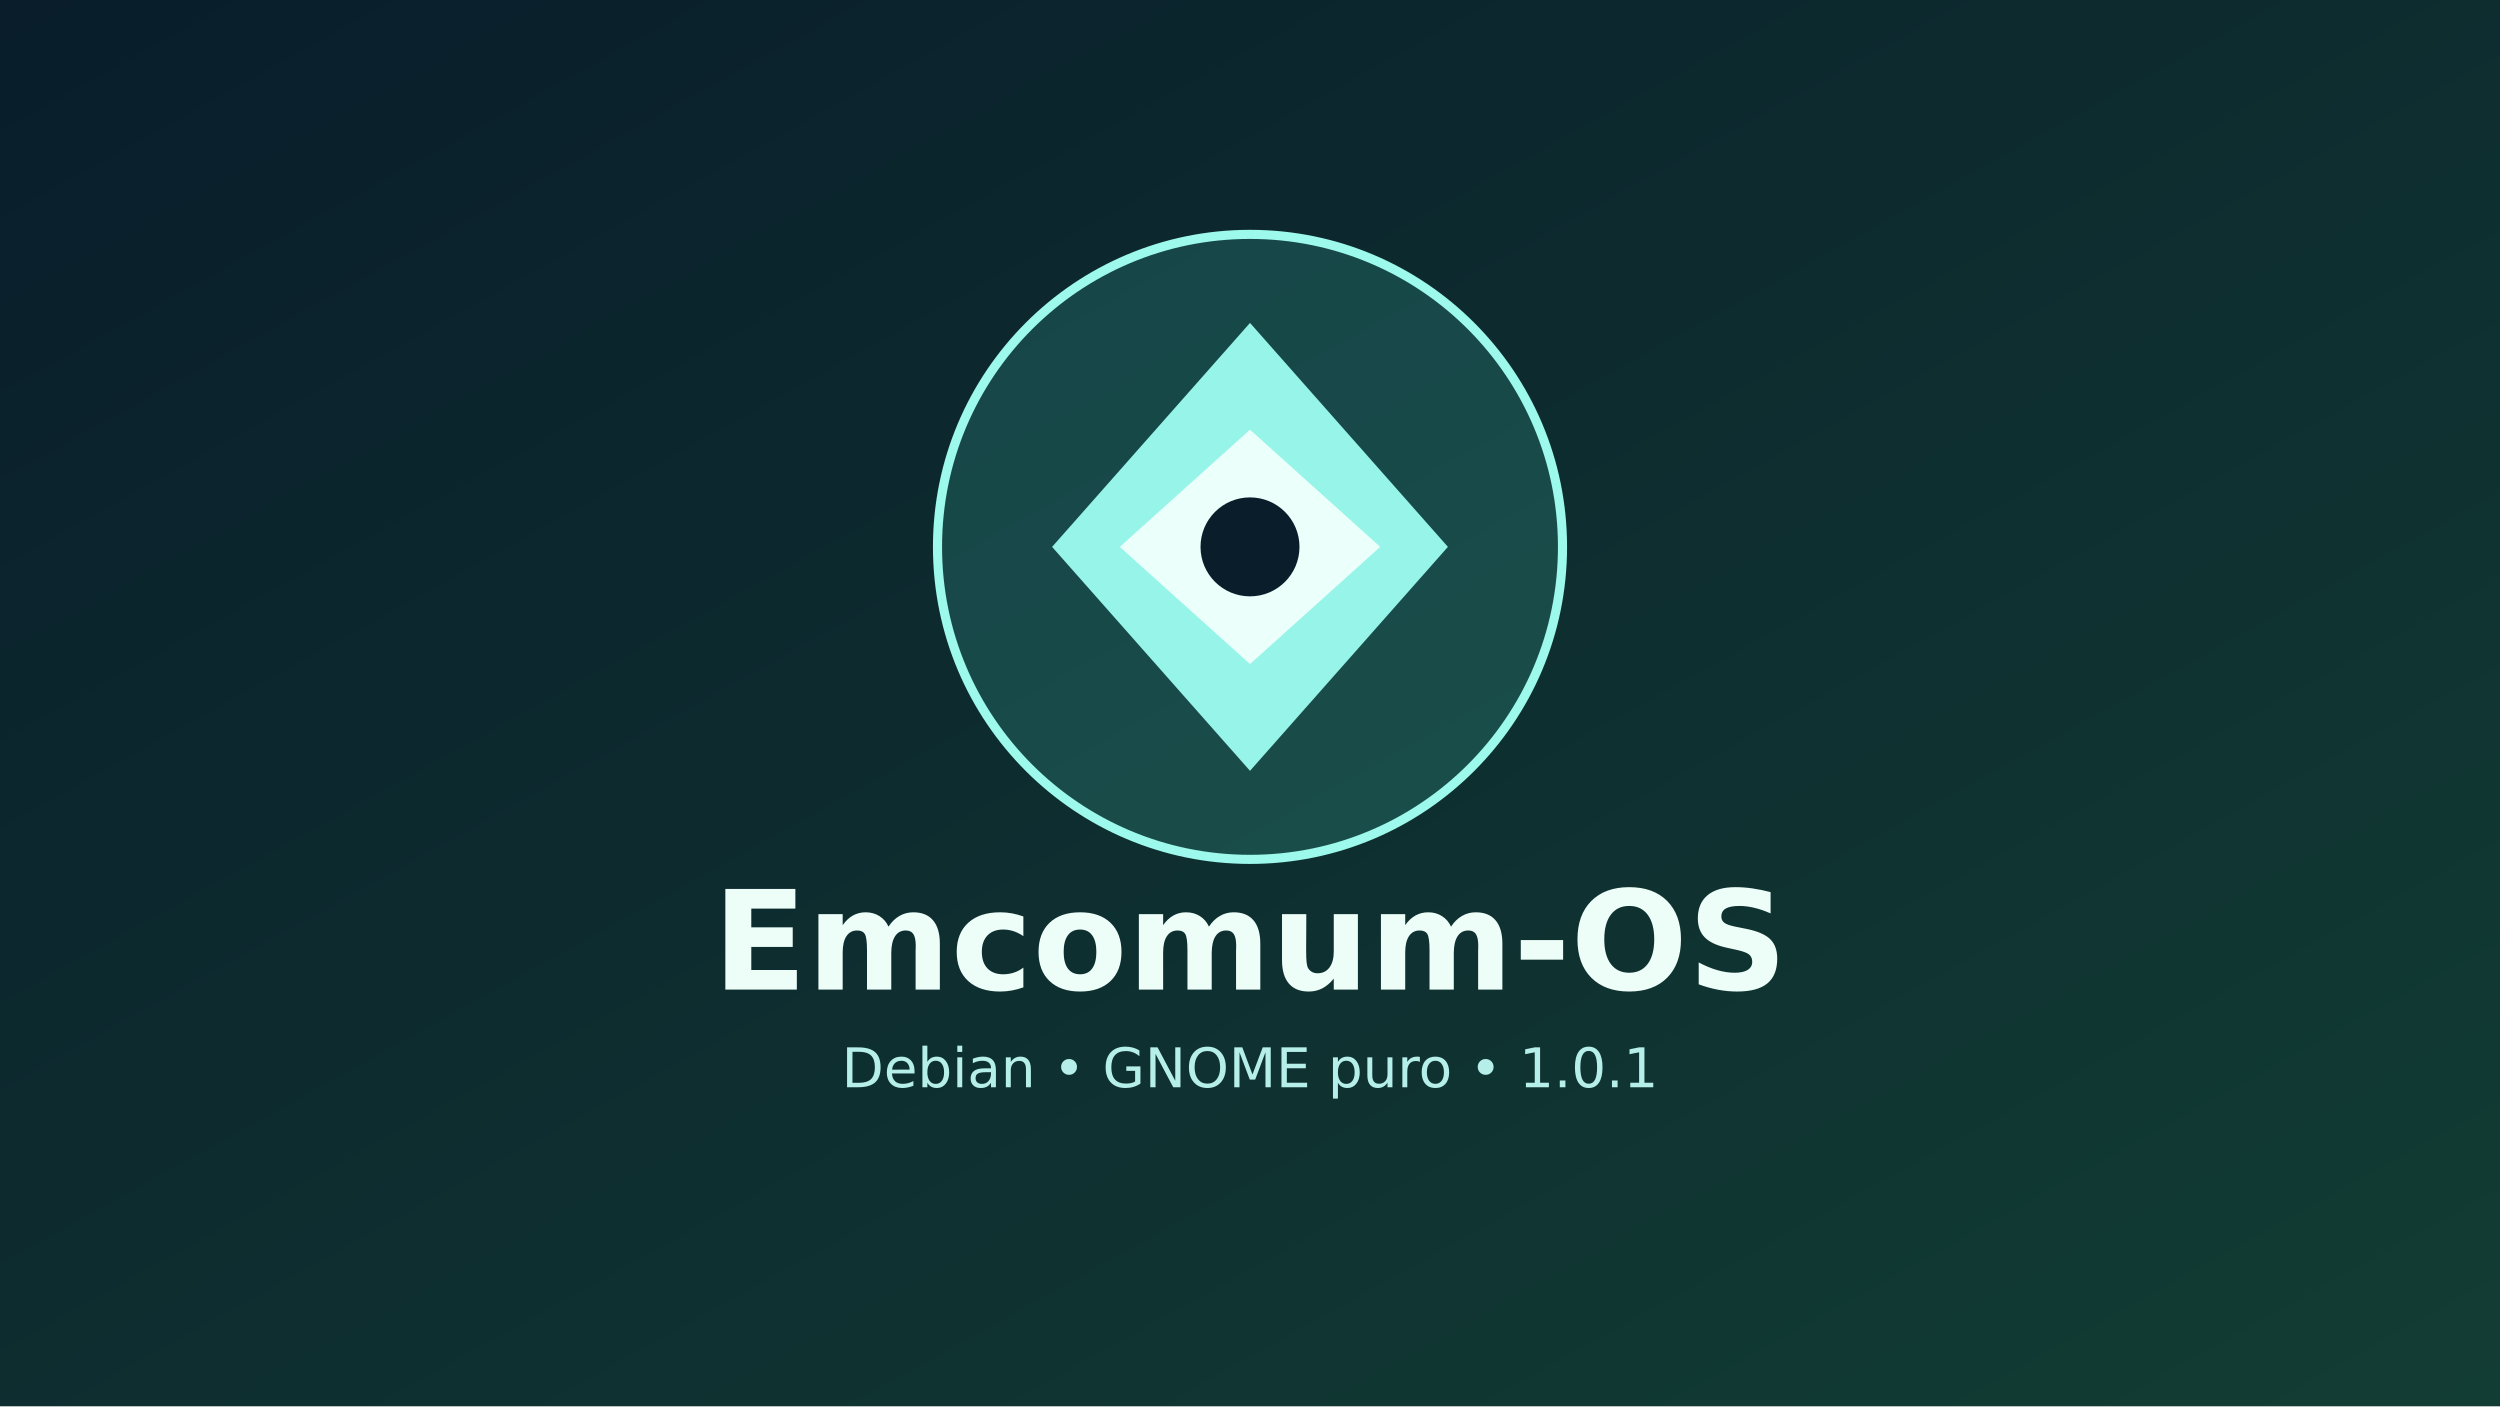
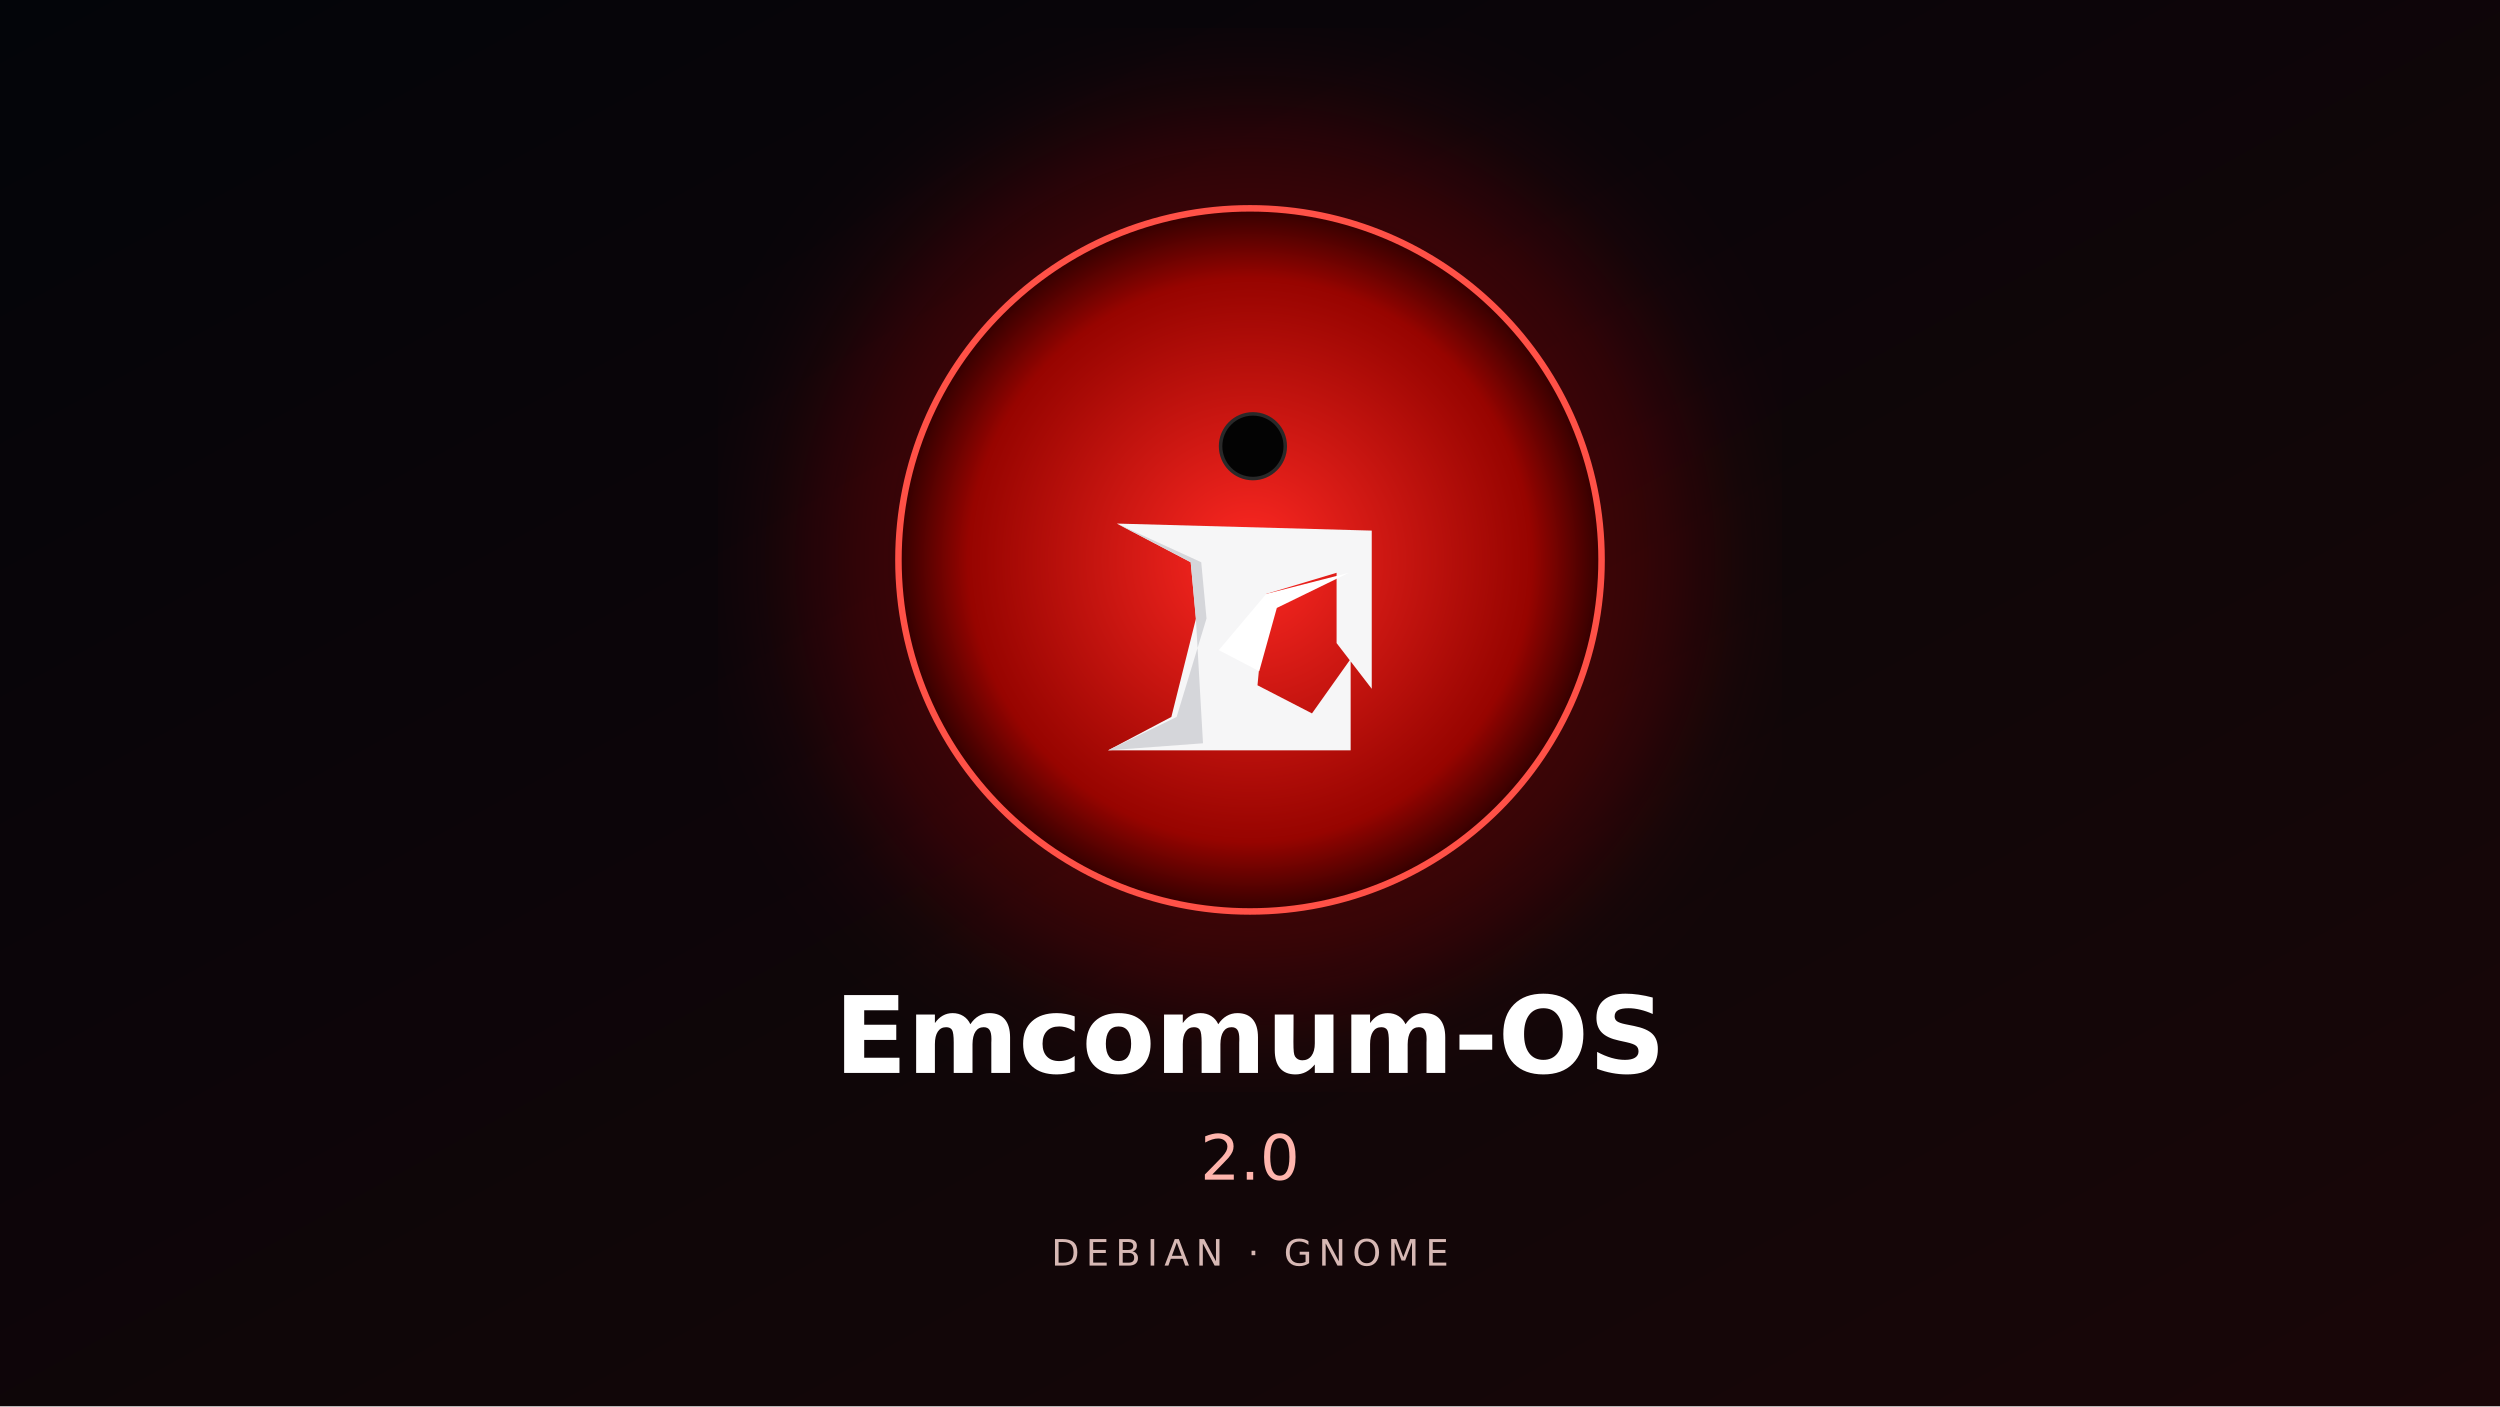
<svg xmlns="http://www.w3.org/2000/svg" width="1920" height="1080" viewBox="0 0 1920 1080">
  <defs>
-     <linearGradient id="bg" x1="0" x2="1" y1="0" y2="1">
-       <stop offset="0%" stop-color="#091d2b" />
-       <stop offset="100%" stop-color="#123d34" />
+     <linearGradient id="bg" x1="0" y1="0" x2="1" y2="1">
+       <stop stop-color="#030509" />
+       <stop offset="1" stop-color="#190608" />
    </linearGradient>
+     <radialGradient id="orb">
+       <stop stop-color="#ff2923" />
+       <stop offset=".8" stop-color="#970400" />
+       <stop offset="1" stop-color="#320000" />
+     </radialGradient>
+     <filter id="glow">
+       <feGaussianBlur stdDeviation="48" />
+     </filter>
  </defs>
  <rect width="1920" height="1080" fill="url(#bg)" />
-   <circle cx="960" cy="420" r="240" fill="#56ebd2" fill-opacity="0.16" stroke="#9cf9eb" stroke-width="7" />
-   <path d="M960 248 L1112 420 L960 592 L808 420 Z" fill="#96f5e8" />
-   <path d="M960 330 L1060 420 L960 510 L860 420 Z" fill="#ebfffb" />
-   <circle cx="960" cy="420" r="38" fill="#091d2b" />
-   <text x="960" y="760" text-anchor="middle" fill="#edfdf8" font-family="DejaVu Sans, Arial, sans-serif" font-weight="700" font-size="106">Emcomum-OS</text>
-   <text x="960" y="835" text-anchor="middle" fill="#b6efe9" font-family="DejaVu Sans, Arial, sans-serif" font-size="42">Debian • GNOME puro • 1.0.1</text>
+   <circle cx="960" cy="430" r="340" fill="#c00" opacity=".25" filter="url(#glow)" />
+   <circle cx="960" cy="430" r="270" fill="url(#orb)" stroke="#ff5147" stroke-width="5" />
+   <g transform="translate(824 286) scale(.27)">
+     <circle cx="512" cy="210" r="92" fill="#030303" stroke="#292929" stroke-width="10" />
+     <path d="M125 430 850 450 850 900 750 770 750 570 550 630 525 890 680 970 790 815 790 1075 100 1075 280 980 350 700 335 540Z" fill="#f6f6f7" />
+     <path d="m125 430 240 110 15 160-85 280-195 95 270-20-20-350-15-165Z" fill="#d5d6da" />
+     <path d="m550 630 235-60-205 100-50 180-115-60Z" fill="#fff" />
+   </g>
+   <g fill="#fff" font-family="DejaVu Sans, Arial, sans-serif" text-anchor="middle">
+     <text x="960" y="824" font-size="82" font-weight="700">Emcomum-OS</text>
+     <text x="960" y="906" font-size="48" fill="#ffb5ad">2.0</text>
+     <text x="960" y="972" font-size="28" fill="#d7b8b4" letter-spacing="5">DEBIAN · GNOME</text>
+   </g>
</svg>
